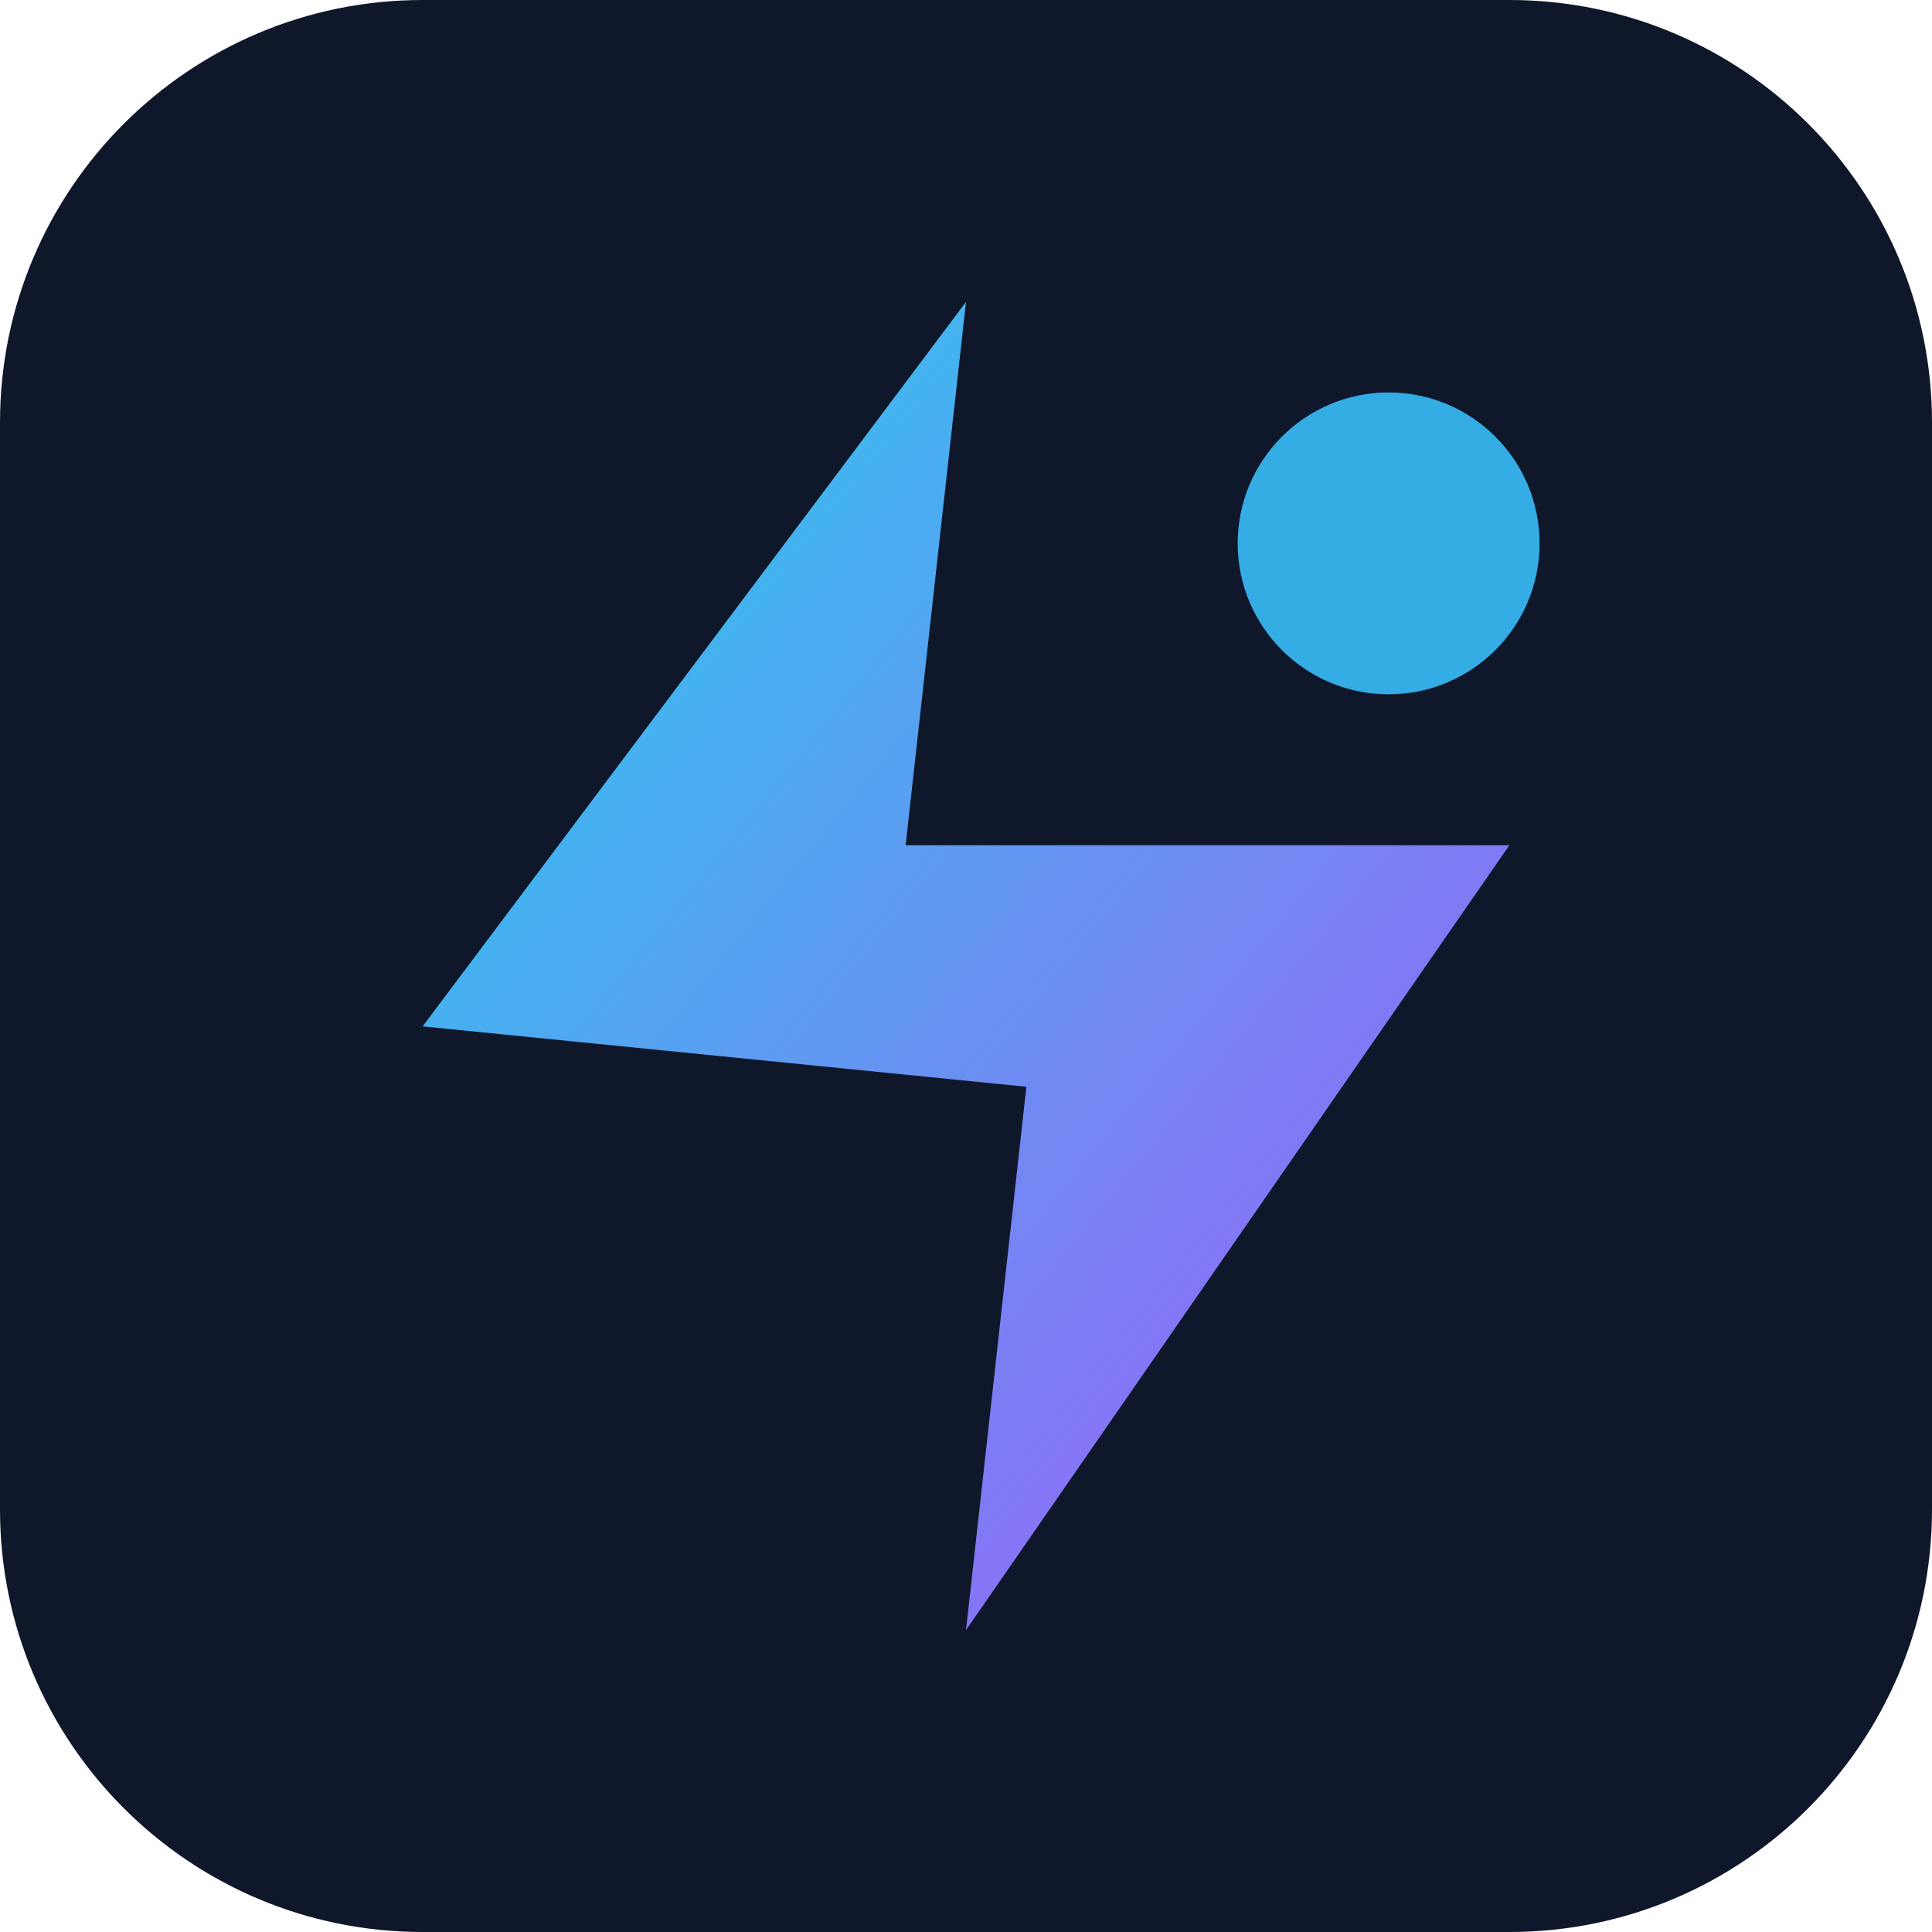
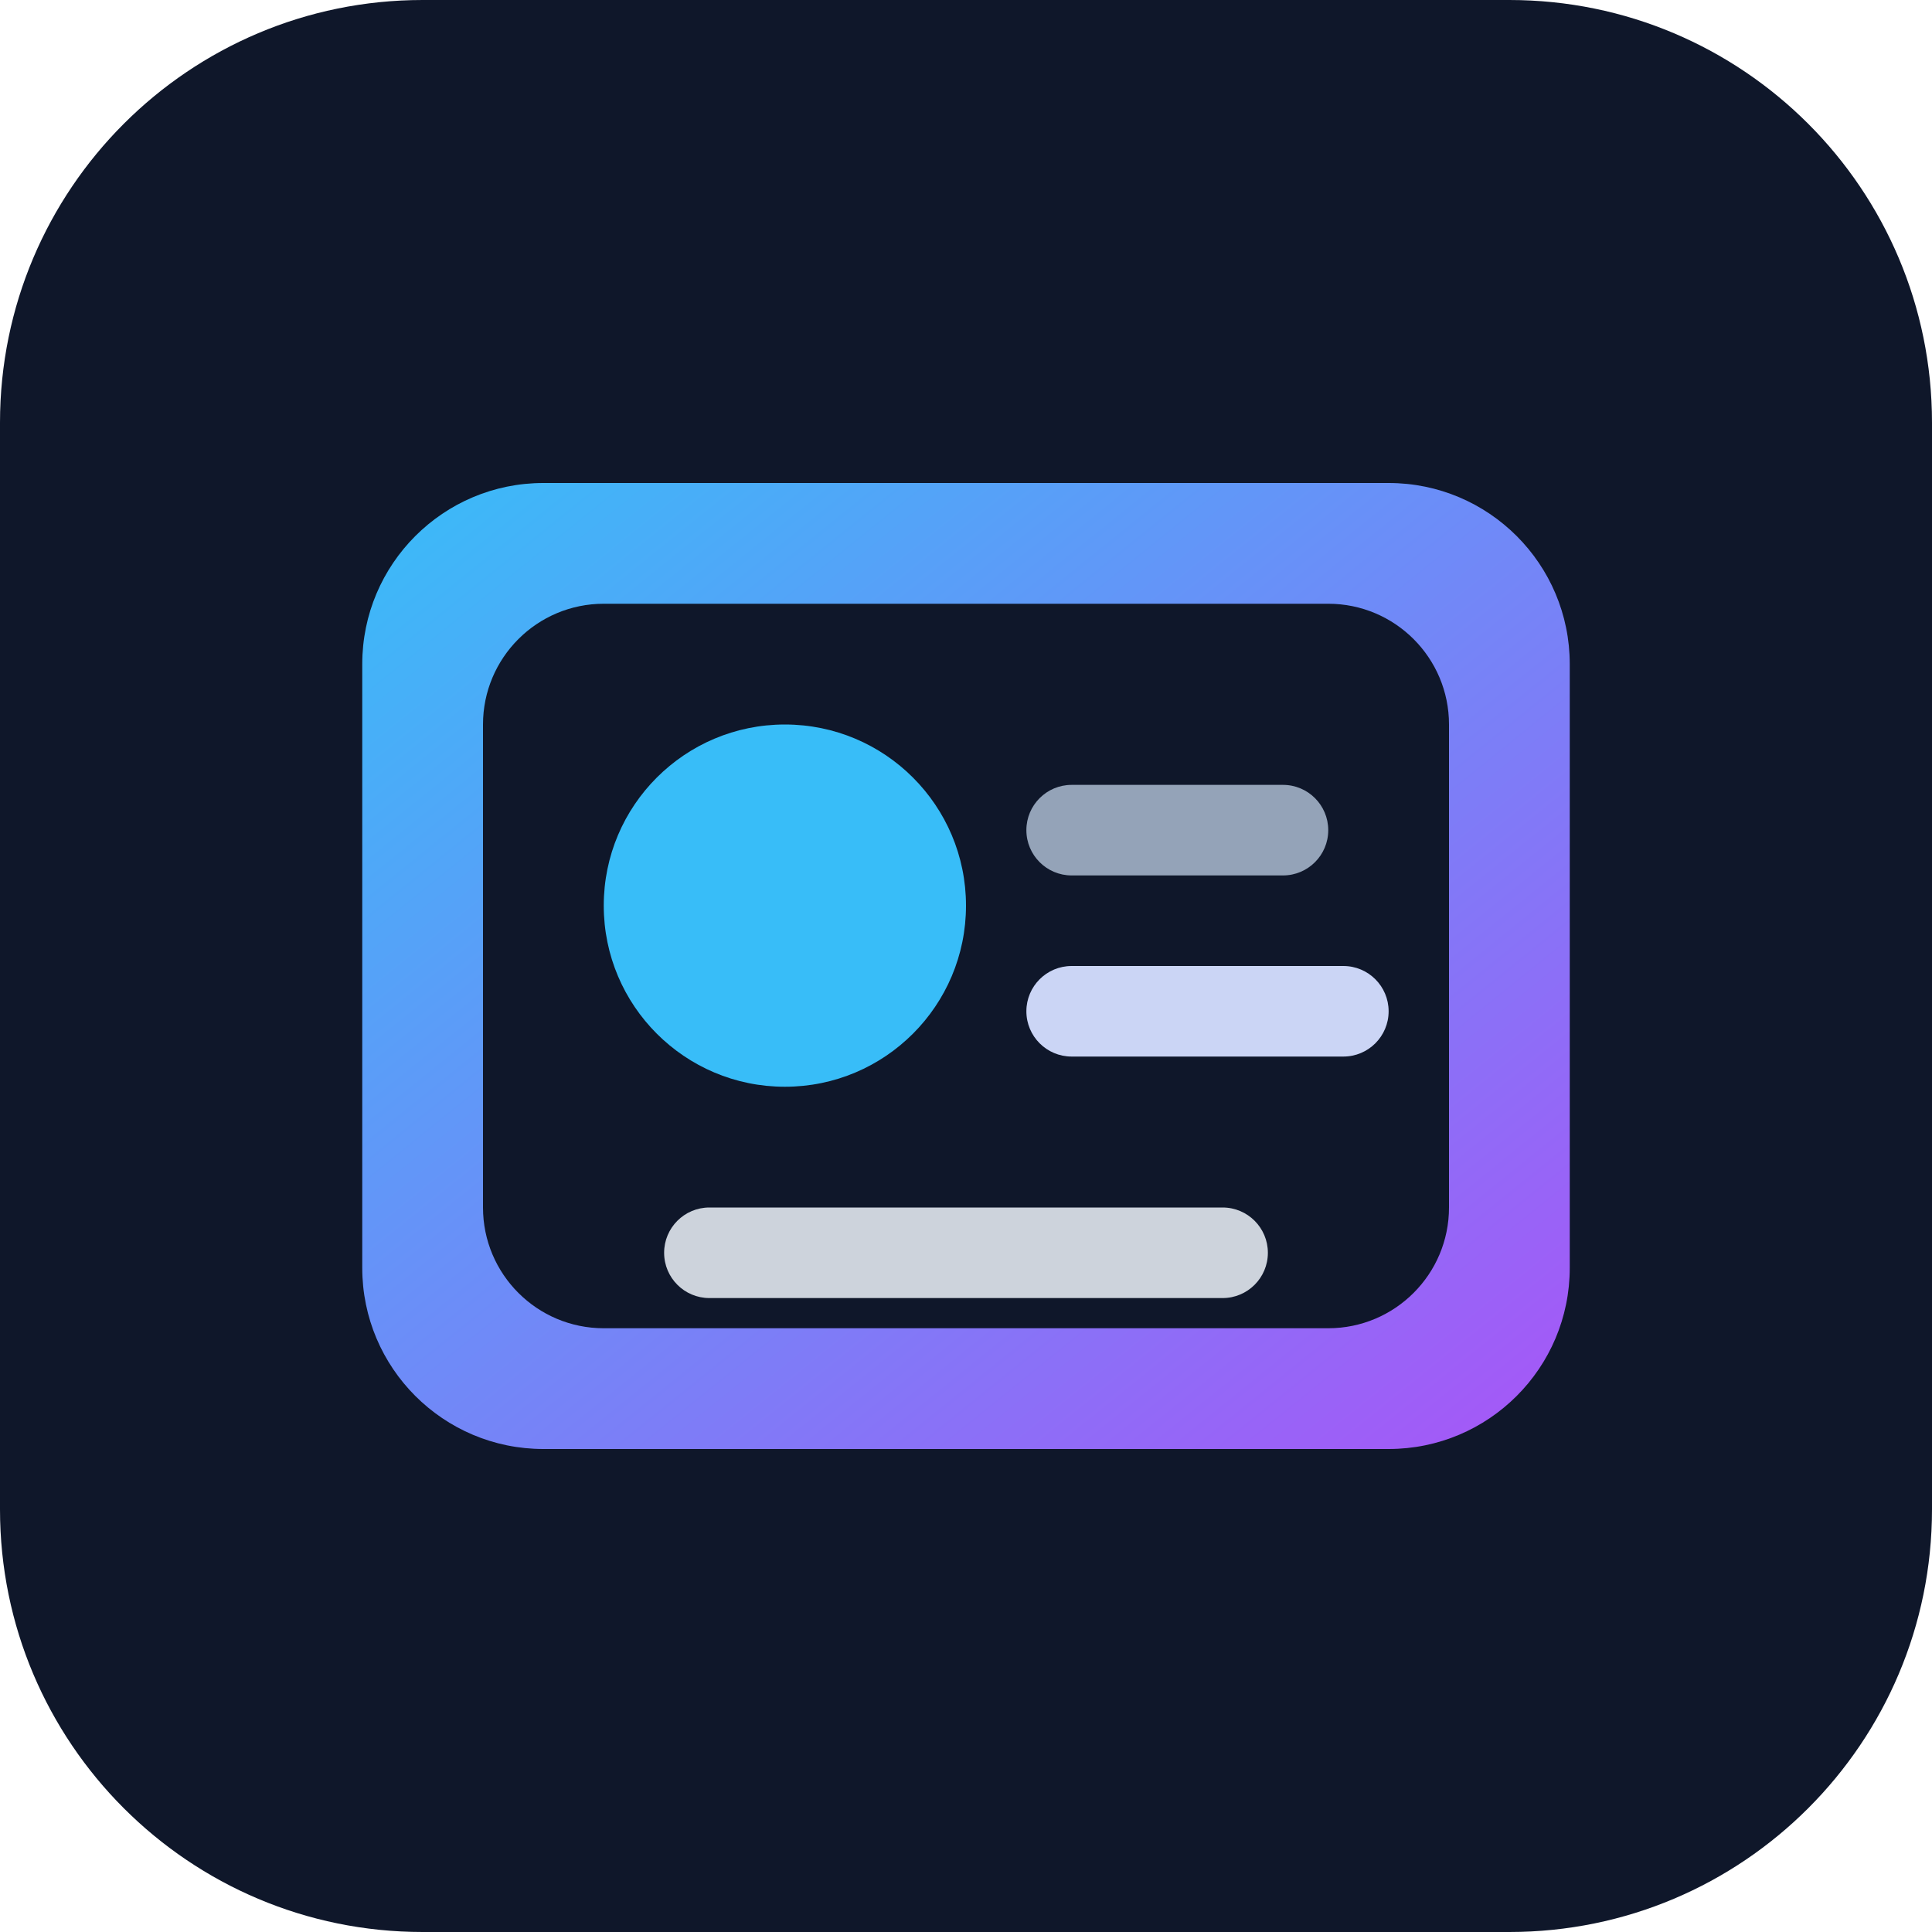
<svg xmlns="http://www.w3.org/2000/svg" viewBox="0 0 64 64">
  <defs>
-     <linearGradient id="spark" x1="0" y1="0" x2="1" y2="1">
-       <stop offset="0" stop-color="#22d3ee" />
+     <linearGradient id="card" x1="0" y1="0" x2="1" y2="1">
+       <stop offset="0" stop-color="#38bdf8" />
      <stop offset="1" stop-color="#a855f7" />
    </linearGradient>
  </defs>
  <rect width="64" height="64" rx="14" fill="#0f172a" />
-   <path d="M14 34 L32 10 L30 28 H50 L32 54 L34 36 Z" fill="url(#spark)" />
-   <circle cx="46" cy="18" r="5" fill="#38bdf8" opacity="0.9" />
+   <rect x="12" y="16" width="40" height="32" rx="6" fill="url(#card)" />
+   <rect x="16" y="20" width="32" height="24" rx="4" fill="#0f172a" />
+   <circle cx="26" cy="30" r="6" fill="#38bdf8" />
+   <rect x="34" y="26" width="10" height="3" rx="1.5" fill="#94a3b8" />
+   <rect x="34" y="32" width="12" height="3" rx="1.5" fill="#cbd5f5" />
+   <rect x="22" y="40" width="20" height="3" rx="1.5" fill="#e2e8f0" opacity="0.9" />
</svg>
